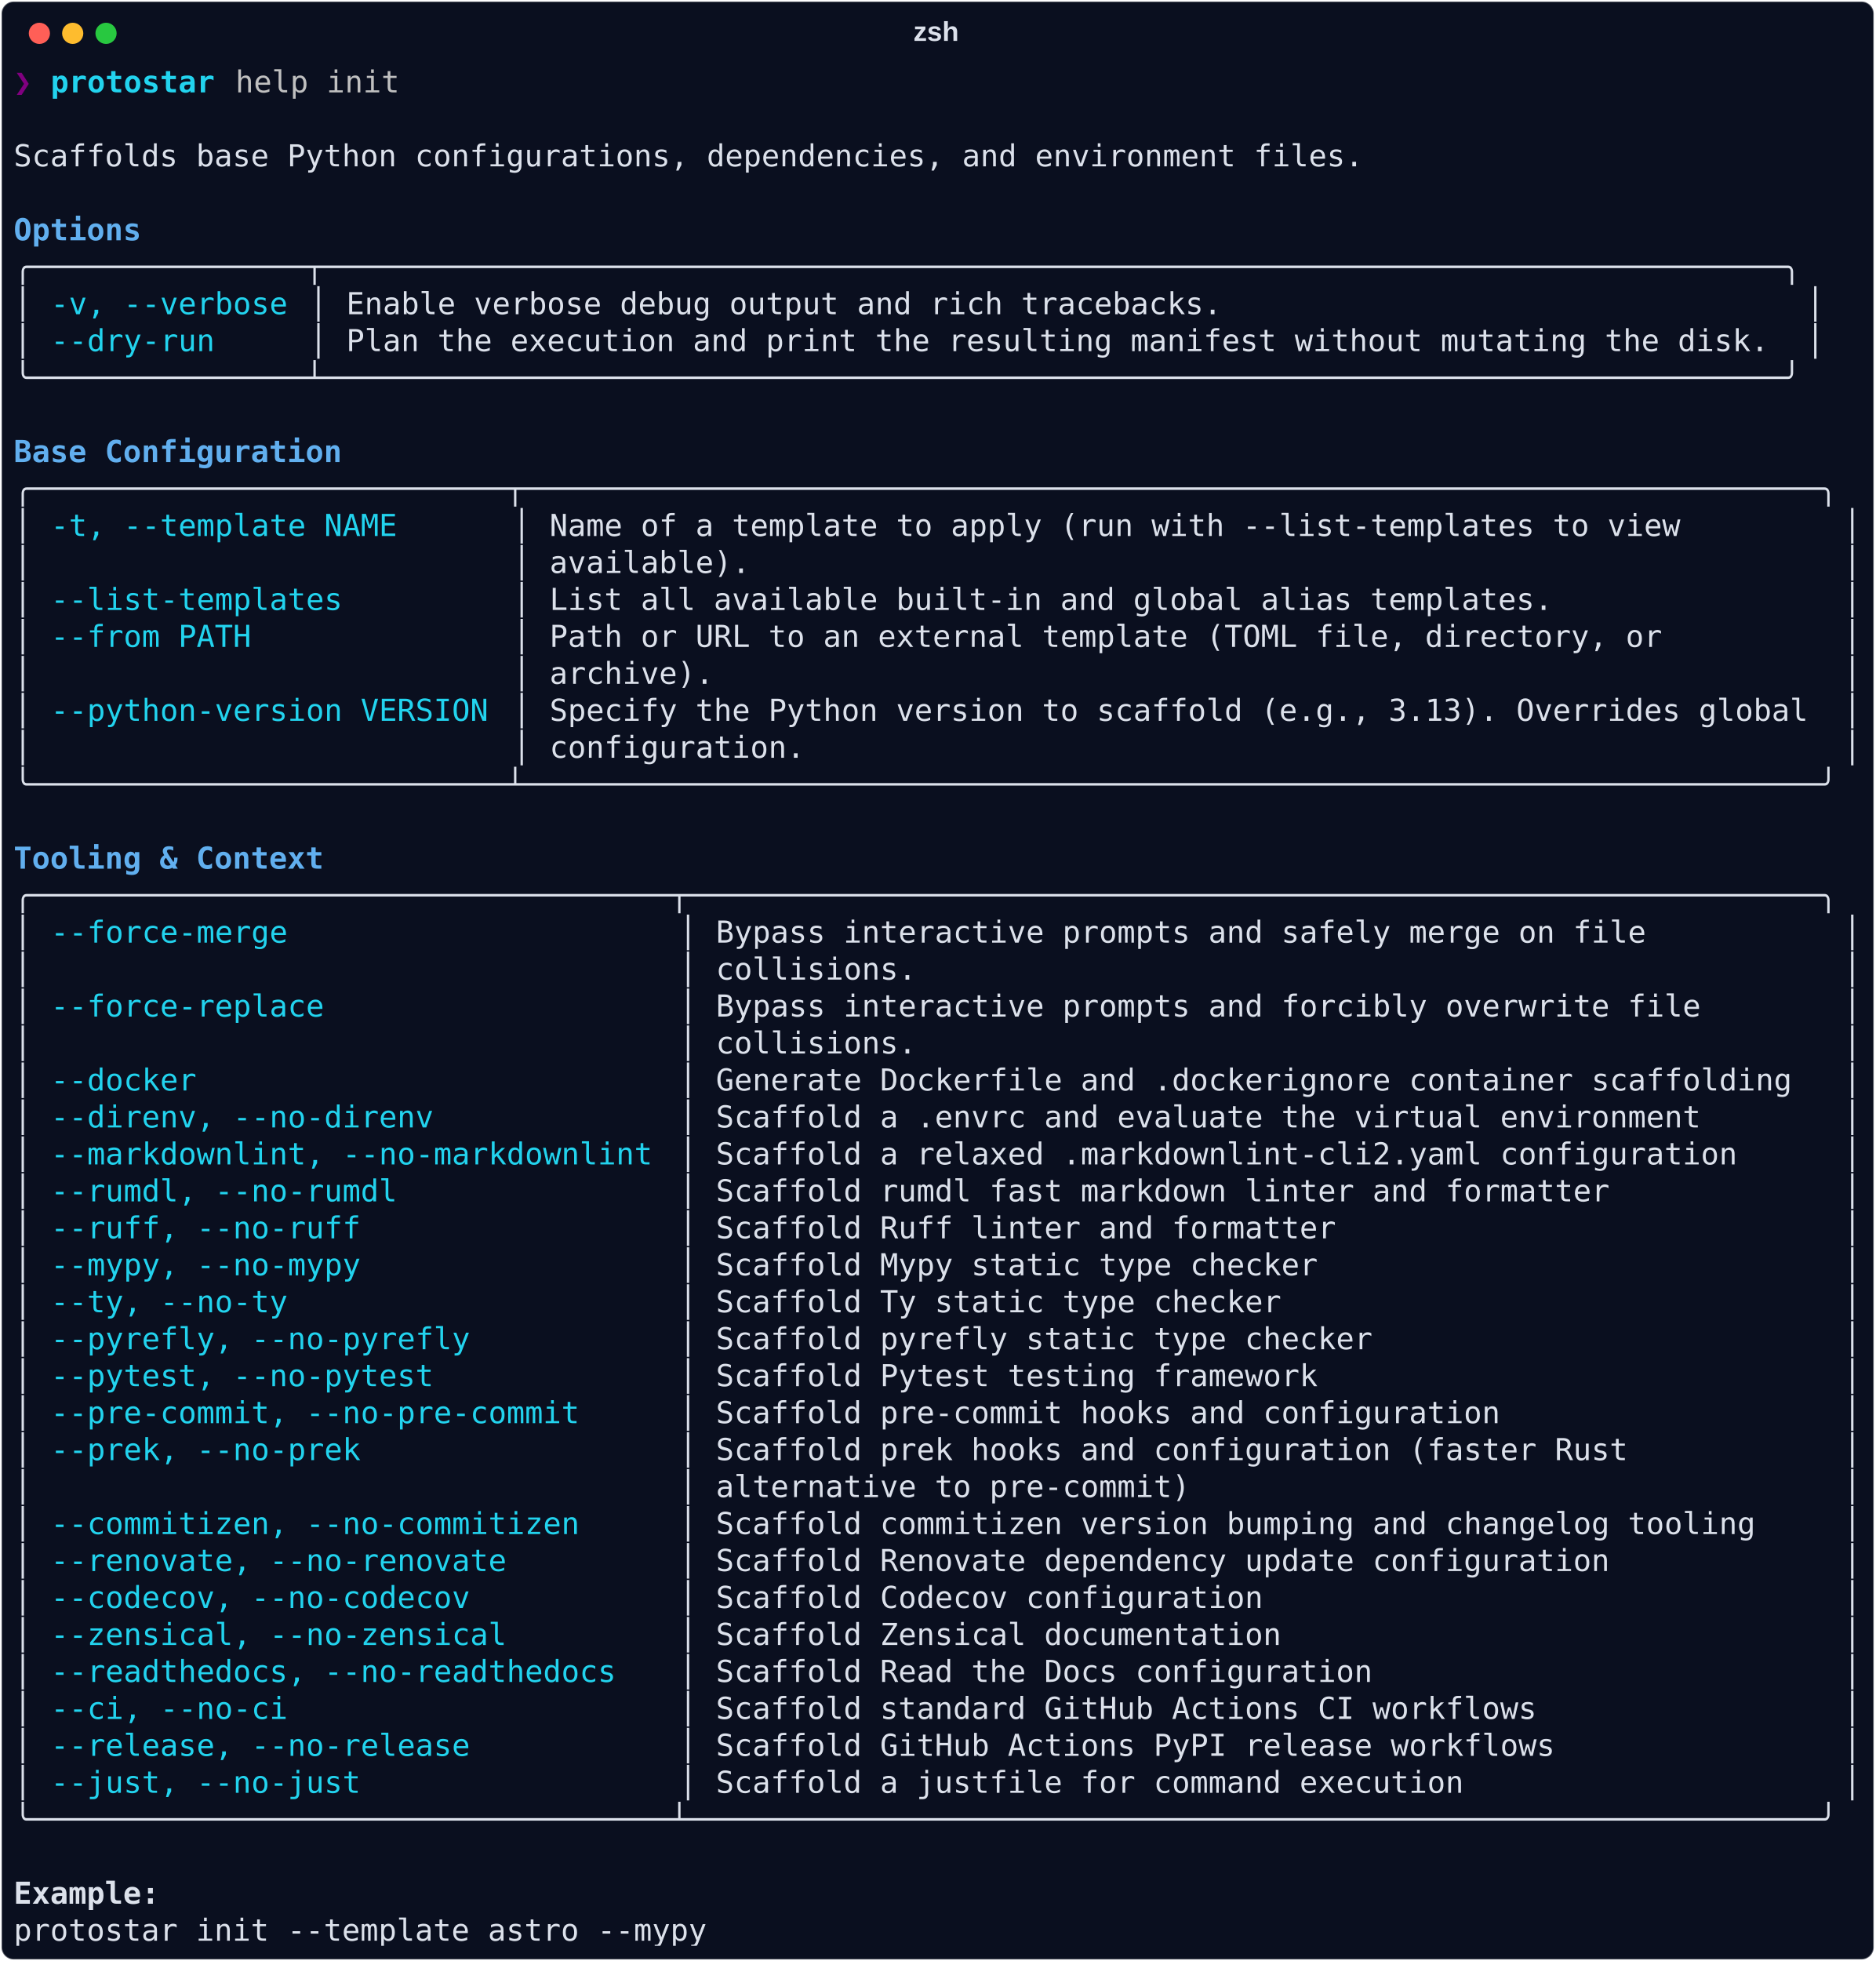
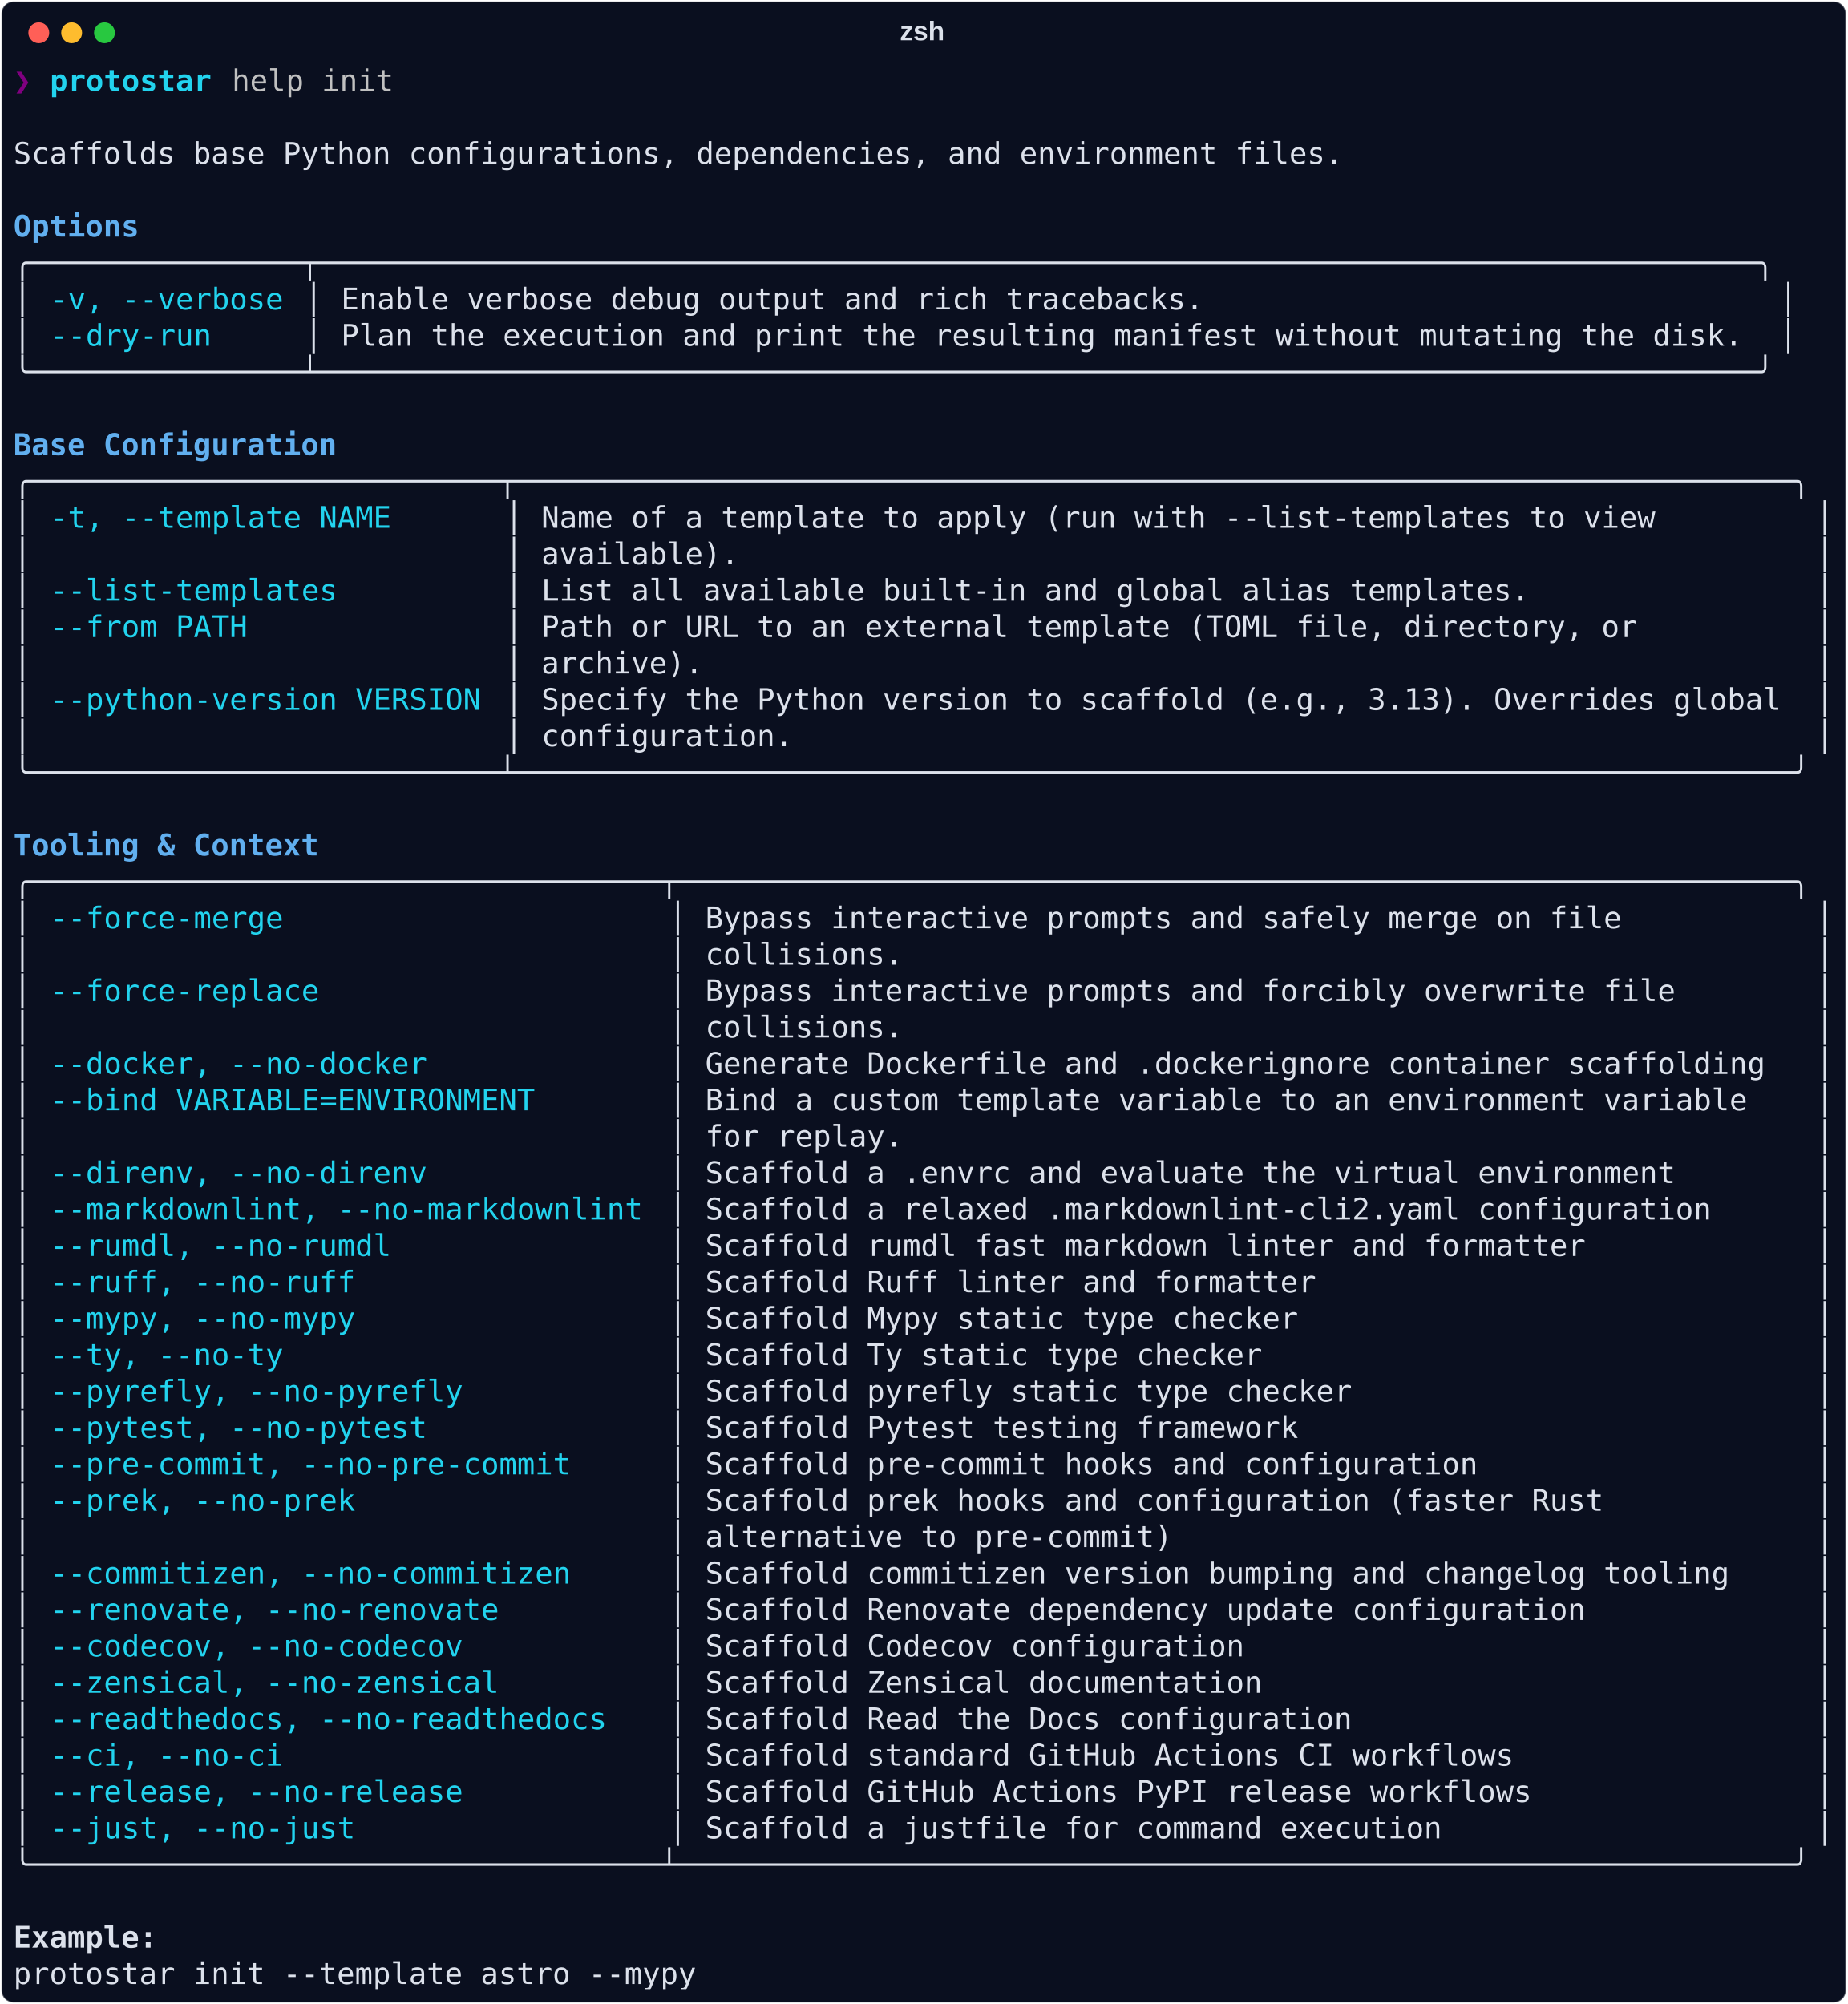
- <svg xmlns="http://www.w3.org/2000/svg" class="rich-terminal" viewBox="0 0 1238 1294.4">
+ <svg xmlns="http://www.w3.org/2000/svg" class="rich-terminal" viewBox="0 0 1238 1343.2">
  <style>

    @font-face {
        font-family: "Fira Code";
        src: local("FiraCode-Regular"),
                url("https://cdnjs.cloudflare.com/ajax/libs/firacode/6.2.0/woff2/FiraCode-Regular.woff2") format("woff2"),
                url("https://cdnjs.cloudflare.com/ajax/libs/firacode/6.2.0/woff/FiraCode-Regular.woff") format("woff");
        font-style: normal;
        font-weight: 400;
    }
    @font-face {
        font-family: "Fira Code";
        src: local("FiraCode-Bold"),
                url("https://cdnjs.cloudflare.com/ajax/libs/firacode/6.2.0/woff2/FiraCode-Bold.woff2") format("woff2"),
                url("https://cdnjs.cloudflare.com/ajax/libs/firacode/6.2.0/woff/FiraCode-Bold.woff") format("woff");
        font-style: bold;
        font-weight: 700;
    }

    .cli_init_help-matrix {
        font-family: Fira Code, monospace;
        font-size: 20px;
        line-height: 24.4px;
        font-variant-east-asian: full-width;
    }

    .cli_init_help-title {
        font-size: 18px;
        font-weight: bold;
        font-family: arial;
    }

    .cli_init_help-r1 { fill: #800080;font-weight: bold }
.cli_init_help-r2 { fill: #22d3ee;font-weight: bold }
.cli_init_help-r3 { fill: #c0c0c0 }
.cli_init_help-r4 { fill: #dce1eb }
.cli_init_help-r5 { fill: #61afef;font-weight: bold }
.cli_init_help-r6 { fill: #22d3ee }
.cli_init_help-r7 { fill: #dce1eb;font-weight: bold }
    </style>
  <defs>
    <clipPath id="cli_init_help-clip-terminal">
-       <rect x="0" y="0" width="1219.0" height="1243.4" />
+       <rect x="0" y="0" width="1219.0" height="1292.2" />
    </clipPath>
    <clipPath id="cli_init_help-line-0">
      <rect x="0" y="1.5" width="1220" height="24.65" />
    </clipPath>
    <clipPath id="cli_init_help-line-1">
      <rect x="0" y="25.9" width="1220" height="24.65" />
    </clipPath>
    <clipPath id="cli_init_help-line-2">
      <rect x="0" y="50.3" width="1220" height="24.65" />
    </clipPath>
    <clipPath id="cli_init_help-line-3">
      <rect x="0" y="74.7" width="1220" height="24.65" />
    </clipPath>
    <clipPath id="cli_init_help-line-4">
      <rect x="0" y="99.1" width="1220" height="24.65" />
    </clipPath>
    <clipPath id="cli_init_help-line-5">
      <rect x="0" y="123.5" width="1220" height="24.65" />
    </clipPath>
    <clipPath id="cli_init_help-line-6">
      <rect x="0" y="147.9" width="1220" height="24.65" />
    </clipPath>
    <clipPath id="cli_init_help-line-7">
      <rect x="0" y="172.3" width="1220" height="24.65" />
    </clipPath>
    <clipPath id="cli_init_help-line-8">
      <rect x="0" y="196.7" width="1220" height="24.65" />
    </clipPath>
    <clipPath id="cli_init_help-line-9">
      <rect x="0" y="221.1" width="1220" height="24.65" />
    </clipPath>
    <clipPath id="cli_init_help-line-10">
      <rect x="0" y="245.5" width="1220" height="24.65" />
    </clipPath>
    <clipPath id="cli_init_help-line-11">
      <rect x="0" y="269.9" width="1220" height="24.65" />
    </clipPath>
    <clipPath id="cli_init_help-line-12">
      <rect x="0" y="294.3" width="1220" height="24.65" />
    </clipPath>
    <clipPath id="cli_init_help-line-13">
      <rect x="0" y="318.7" width="1220" height="24.65" />
    </clipPath>
    <clipPath id="cli_init_help-line-14">
      <rect x="0" y="343.1" width="1220" height="24.65" />
    </clipPath>
    <clipPath id="cli_init_help-line-15">
      <rect x="0" y="367.5" width="1220" height="24.65" />
    </clipPath>
    <clipPath id="cli_init_help-line-16">
      <rect x="0" y="391.9" width="1220" height="24.65" />
    </clipPath>
    <clipPath id="cli_init_help-line-17">
      <rect x="0" y="416.3" width="1220" height="24.65" />
    </clipPath>
    <clipPath id="cli_init_help-line-18">
      <rect x="0" y="440.7" width="1220" height="24.65" />
    </clipPath>
    <clipPath id="cli_init_help-line-19">
      <rect x="0" y="465.1" width="1220" height="24.65" />
    </clipPath>
    <clipPath id="cli_init_help-line-20">
      <rect x="0" y="489.5" width="1220" height="24.65" />
    </clipPath>
    <clipPath id="cli_init_help-line-21">
      <rect x="0" y="513.9" width="1220" height="24.65" />
    </clipPath>
    <clipPath id="cli_init_help-line-22">
      <rect x="0" y="538.3" width="1220" height="24.65" />
    </clipPath>
    <clipPath id="cli_init_help-line-23">
      <rect x="0" y="562.7" width="1220" height="24.65" />
    </clipPath>
    <clipPath id="cli_init_help-line-24">
      <rect x="0" y="587.1" width="1220" height="24.65" />
    </clipPath>
    <clipPath id="cli_init_help-line-25">
      <rect x="0" y="611.5" width="1220" height="24.65" />
    </clipPath>
    <clipPath id="cli_init_help-line-26">
      <rect x="0" y="635.9" width="1220" height="24.65" />
    </clipPath>
    <clipPath id="cli_init_help-line-27">
      <rect x="0" y="660.3" width="1220" height="24.65" />
    </clipPath>
    <clipPath id="cli_init_help-line-28">
      <rect x="0" y="684.7" width="1220" height="24.65" />
    </clipPath>
    <clipPath id="cli_init_help-line-29">
      <rect x="0" y="709.1" width="1220" height="24.65" />
    </clipPath>
    <clipPath id="cli_init_help-line-30">
      <rect x="0" y="733.5" width="1220" height="24.65" />
    </clipPath>
    <clipPath id="cli_init_help-line-31">
      <rect x="0" y="757.9" width="1220" height="24.65" />
    </clipPath>
    <clipPath id="cli_init_help-line-32">
      <rect x="0" y="782.3" width="1220" height="24.65" />
    </clipPath>
    <clipPath id="cli_init_help-line-33">
      <rect x="0" y="806.7" width="1220" height="24.65" />
    </clipPath>
    <clipPath id="cli_init_help-line-34">
      <rect x="0" y="831.1" width="1220" height="24.65" />
    </clipPath>
    <clipPath id="cli_init_help-line-35">
      <rect x="0" y="855.5" width="1220" height="24.65" />
    </clipPath>
    <clipPath id="cli_init_help-line-36">
      <rect x="0" y="879.9" width="1220" height="24.65" />
    </clipPath>
    <clipPath id="cli_init_help-line-37">
      <rect x="0" y="904.3" width="1220" height="24.65" />
    </clipPath>
    <clipPath id="cli_init_help-line-38">
      <rect x="0" y="928.7" width="1220" height="24.65" />
    </clipPath>
    <clipPath id="cli_init_help-line-39">
      <rect x="0" y="953.1" width="1220" height="24.65" />
    </clipPath>
    <clipPath id="cli_init_help-line-40">
      <rect x="0" y="977.5" width="1220" height="24.65" />
    </clipPath>
    <clipPath id="cli_init_help-line-41">
      <rect x="0" y="1001.9" width="1220" height="24.65" />
    </clipPath>
    <clipPath id="cli_init_help-line-42">
      <rect x="0" y="1026.3" width="1220" height="24.65" />
    </clipPath>
    <clipPath id="cli_init_help-line-43">
      <rect x="0" y="1050.7" width="1220" height="24.65" />
    </clipPath>
    <clipPath id="cli_init_help-line-44">
      <rect x="0" y="1075.1" width="1220" height="24.65" />
    </clipPath>
    <clipPath id="cli_init_help-line-45">
      <rect x="0" y="1099.5" width="1220" height="24.65" />
    </clipPath>
    <clipPath id="cli_init_help-line-46">
      <rect x="0" y="1123.9" width="1220" height="24.65" />
    </clipPath>
    <clipPath id="cli_init_help-line-47">
      <rect x="0" y="1148.3" width="1220" height="24.65" />
    </clipPath>
    <clipPath id="cli_init_help-line-48">
      <rect x="0" y="1172.7" width="1220" height="24.65" />
    </clipPath>
    <clipPath id="cli_init_help-line-49">
      <rect x="0" y="1197.1" width="1220" height="24.65" />
    </clipPath>
+     <clipPath id="cli_init_help-line-50">
+       <rect x="0" y="1221.5" width="1220" height="24.65" />
+     </clipPath>
+     <clipPath id="cli_init_help-line-51">
+       <rect x="0" y="1245.9" width="1220" height="24.65" />
+     </clipPath>
  </defs>
-   <rect fill="#0a0f1f" stroke="rgba(255,255,255,0.35)" stroke-width="1" x="1" y="1" width="1236" height="1292.4" rx="8" />
+   <rect fill="#0a0f1f" stroke="rgba(255,255,255,0.35)" stroke-width="1" x="1" y="1" width="1236" height="1341.2" rx="8" />
  <text class="cli_init_help-title" fill="#dce1eb" text-anchor="middle" x="618" y="27">zsh</text>
  <g transform="translate(26,22)">
    <circle cx="0" cy="0" r="7" fill="#ff5f57" />
    <circle cx="22" cy="0" r="7" fill="#febc2e" />
    <circle cx="44" cy="0" r="7" fill="#28c840" />
  </g>
  <g transform="translate(9, 41)" clip-path="url(#cli_init_help-clip-terminal)">
    <g class="cli_init_help-matrix">
      <text class="cli_init_help-r1" x="0" y="20" textLength="24.4" clip-path="url(#cli_init_help-line-0)">❯ </text>
      <text class="cli_init_help-r2" x="24.4" y="20" textLength="122" clip-path="url(#cli_init_help-line-0)">protostar </text>
      <text class="cli_init_help-r3" x="146.4" y="20" textLength="109.8" clip-path="url(#cli_init_help-line-0)">help init</text>
      <text class="cli_init_help-r4" x="1220" y="20" textLength="12.2" clip-path="url(#cli_init_help-line-0)">
</text>
      <text class="cli_init_help-r4" x="1220" y="44.4" textLength="12.2" clip-path="url(#cli_init_help-line-1)">
</text>
      <text class="cli_init_help-r4" x="0" y="68.8" textLength="902.8" clip-path="url(#cli_init_help-line-2)">Scaffolds base Python configurations, dependencies, and environment files.</text>
      <text class="cli_init_help-r4" x="1220" y="68.8" textLength="12.2" clip-path="url(#cli_init_help-line-2)">
</text>
      <text class="cli_init_help-r4" x="1220" y="93.2" textLength="12.2" clip-path="url(#cli_init_help-line-3)">
</text>
      <text class="cli_init_help-r5" x="0" y="117.6" textLength="1195.6" clip-path="url(#cli_init_help-line-4)">Options                                                                                           </text>
      <text class="cli_init_help-r4" x="1220" y="117.6" textLength="12.2" clip-path="url(#cli_init_help-line-4)">
</text>
      <text class="cli_init_help-r4" x="0" y="142" textLength="1195.6" clip-path="url(#cli_init_help-line-5)">╭───────────────┬────────────────────────────────────────────────────────────────────────────────╮</text>
      <text class="cli_init_help-r4" x="1220" y="142" textLength="12.2" clip-path="url(#cli_init_help-line-5)">
</text>
      <text class="cli_init_help-r4" x="0" y="166.4" textLength="12.2" clip-path="url(#cli_init_help-line-6)">│</text>
      <text class="cli_init_help-r6" x="24.4" y="166.4" textLength="158.6" clip-path="url(#cli_init_help-line-6)">-v, --verbose</text>
      <text class="cli_init_help-r4" x="195.2" y="166.4" textLength="12.2" clip-path="url(#cli_init_help-line-6)">│</text>
      <text class="cli_init_help-r4" x="219.6" y="166.4" textLength="951.6" clip-path="url(#cli_init_help-line-6)">Enable verbose debug output and rich tracebacks.                              </text>
      <text class="cli_init_help-r4" x="1183.4" y="166.4" textLength="12.2" clip-path="url(#cli_init_help-line-6)">│</text>
      <text class="cli_init_help-r4" x="1220" y="166.4" textLength="12.2" clip-path="url(#cli_init_help-line-6)">
</text>
      <text class="cli_init_help-r4" x="0" y="190.8" textLength="12.2" clip-path="url(#cli_init_help-line-7)">│</text>
      <text class="cli_init_help-r6" x="24.4" y="190.8" textLength="158.6" clip-path="url(#cli_init_help-line-7)">--dry-run    </text>
      <text class="cli_init_help-r4" x="195.2" y="190.8" textLength="12.2" clip-path="url(#cli_init_help-line-7)">│</text>
      <text class="cli_init_help-r4" x="219.6" y="190.8" textLength="951.6" clip-path="url(#cli_init_help-line-7)">Plan the execution and print the resulting manifest without mutating the disk.</text>
      <text class="cli_init_help-r4" x="1183.4" y="190.8" textLength="12.2" clip-path="url(#cli_init_help-line-7)">│</text>
      <text class="cli_init_help-r4" x="1220" y="190.8" textLength="12.2" clip-path="url(#cli_init_help-line-7)">
</text>
      <text class="cli_init_help-r4" x="0" y="215.2" textLength="1195.6" clip-path="url(#cli_init_help-line-8)">╰───────────────┴────────────────────────────────────────────────────────────────────────────────╯</text>
      <text class="cli_init_help-r4" x="1220" y="215.2" textLength="12.2" clip-path="url(#cli_init_help-line-8)">
</text>
      <text class="cli_init_help-r4" x="1220" y="239.6" textLength="12.2" clip-path="url(#cli_init_help-line-9)">
</text>
      <text class="cli_init_help-r5" x="0" y="264" textLength="1220" clip-path="url(#cli_init_help-line-10)">Base Configuration                                                                                  </text>
      <text class="cli_init_help-r4" x="1220" y="264" textLength="12.2" clip-path="url(#cli_init_help-line-10)">
</text>
      <text class="cli_init_help-r4" x="0" y="288.4" textLength="1220" clip-path="url(#cli_init_help-line-11)">╭──────────────────────────┬───────────────────────────────────────────────────────────────────────╮</text>
      <text class="cli_init_help-r4" x="1220" y="288.4" textLength="12.2" clip-path="url(#cli_init_help-line-11)">
</text>
      <text class="cli_init_help-r4" x="0" y="312.8" textLength="12.2" clip-path="url(#cli_init_help-line-12)">│</text>
      <text class="cli_init_help-r6" x="24.4" y="312.8" textLength="292.8" clip-path="url(#cli_init_help-line-12)">-t, --template NAME     </text>
      <text class="cli_init_help-r4" x="329.4" y="312.8" textLength="12.2" clip-path="url(#cli_init_help-line-12)">│</text>
      <text class="cli_init_help-r4" x="353.8" y="312.8" textLength="841.8" clip-path="url(#cli_init_help-line-12)">Name of a template to apply (run with --list-templates to view       </text>
      <text class="cli_init_help-r4" x="1207.8" y="312.8" textLength="12.2" clip-path="url(#cli_init_help-line-12)">│</text>
      <text class="cli_init_help-r4" x="1220" y="312.8" textLength="12.2" clip-path="url(#cli_init_help-line-12)">
</text>
      <text class="cli_init_help-r4" x="0" y="337.2" textLength="12.2" clip-path="url(#cli_init_help-line-13)">│</text>
      <text class="cli_init_help-r4" x="329.4" y="337.2" textLength="12.2" clip-path="url(#cli_init_help-line-13)">│</text>
      <text class="cli_init_help-r4" x="353.8" y="337.2" textLength="841.8" clip-path="url(#cli_init_help-line-13)">available).                                                          </text>
      <text class="cli_init_help-r4" x="1207.8" y="337.2" textLength="12.2" clip-path="url(#cli_init_help-line-13)">│</text>
      <text class="cli_init_help-r4" x="1220" y="337.2" textLength="12.2" clip-path="url(#cli_init_help-line-13)">
</text>
      <text class="cli_init_help-r4" x="0" y="361.6" textLength="12.2" clip-path="url(#cli_init_help-line-14)">│</text>
      <text class="cli_init_help-r6" x="24.4" y="361.6" textLength="292.8" clip-path="url(#cli_init_help-line-14)">--list-templates        </text>
      <text class="cli_init_help-r4" x="329.4" y="361.6" textLength="12.2" clip-path="url(#cli_init_help-line-14)">│</text>
      <text class="cli_init_help-r4" x="353.8" y="361.6" textLength="841.8" clip-path="url(#cli_init_help-line-14)">List all available built-in and global alias templates.              </text>
      <text class="cli_init_help-r4" x="1207.8" y="361.6" textLength="12.2" clip-path="url(#cli_init_help-line-14)">│</text>
      <text class="cli_init_help-r4" x="1220" y="361.6" textLength="12.2" clip-path="url(#cli_init_help-line-14)">
</text>
      <text class="cli_init_help-r4" x="0" y="386" textLength="12.2" clip-path="url(#cli_init_help-line-15)">│</text>
      <text class="cli_init_help-r6" x="24.4" y="386" textLength="292.8" clip-path="url(#cli_init_help-line-15)">--from PATH             </text>
      <text class="cli_init_help-r4" x="329.4" y="386" textLength="12.2" clip-path="url(#cli_init_help-line-15)">│</text>
      <text class="cli_init_help-r4" x="353.8" y="386" textLength="841.8" clip-path="url(#cli_init_help-line-15)">Path or URL to an external template (TOML file, directory, or        </text>
      <text class="cli_init_help-r4" x="1207.8" y="386" textLength="12.2" clip-path="url(#cli_init_help-line-15)">│</text>
      <text class="cli_init_help-r4" x="1220" y="386" textLength="12.2" clip-path="url(#cli_init_help-line-15)">
</text>
      <text class="cli_init_help-r4" x="0" y="410.4" textLength="12.2" clip-path="url(#cli_init_help-line-16)">│</text>
      <text class="cli_init_help-r4" x="329.4" y="410.4" textLength="12.2" clip-path="url(#cli_init_help-line-16)">│</text>
      <text class="cli_init_help-r4" x="353.8" y="410.4" textLength="841.8" clip-path="url(#cli_init_help-line-16)">archive).                                                            </text>
      <text class="cli_init_help-r4" x="1207.8" y="410.4" textLength="12.2" clip-path="url(#cli_init_help-line-16)">│</text>
      <text class="cli_init_help-r4" x="1220" y="410.4" textLength="12.2" clip-path="url(#cli_init_help-line-16)">
</text>
      <text class="cli_init_help-r4" x="0" y="434.8" textLength="12.2" clip-path="url(#cli_init_help-line-17)">│</text>
      <text class="cli_init_help-r6" x="24.4" y="434.8" textLength="292.8" clip-path="url(#cli_init_help-line-17)">--python-version VERSION</text>
      <text class="cli_init_help-r4" x="329.4" y="434.8" textLength="12.2" clip-path="url(#cli_init_help-line-17)">│</text>
      <text class="cli_init_help-r4" x="353.8" y="434.8" textLength="841.8" clip-path="url(#cli_init_help-line-17)">Specify the Python version to scaffold (e.g., 3.13). Overrides global</text>
      <text class="cli_init_help-r4" x="1207.8" y="434.8" textLength="12.2" clip-path="url(#cli_init_help-line-17)">│</text>
      <text class="cli_init_help-r4" x="1220" y="434.8" textLength="12.2" clip-path="url(#cli_init_help-line-17)">
</text>
      <text class="cli_init_help-r4" x="0" y="459.2" textLength="12.2" clip-path="url(#cli_init_help-line-18)">│</text>
      <text class="cli_init_help-r4" x="329.4" y="459.2" textLength="12.2" clip-path="url(#cli_init_help-line-18)">│</text>
      <text class="cli_init_help-r4" x="353.8" y="459.2" textLength="841.8" clip-path="url(#cli_init_help-line-18)">configuration.                                                       </text>
      <text class="cli_init_help-r4" x="1207.8" y="459.2" textLength="12.2" clip-path="url(#cli_init_help-line-18)">│</text>
      <text class="cli_init_help-r4" x="1220" y="459.2" textLength="12.2" clip-path="url(#cli_init_help-line-18)">
</text>
      <text class="cli_init_help-r4" x="0" y="483.6" textLength="1220" clip-path="url(#cli_init_help-line-19)">╰──────────────────────────┴───────────────────────────────────────────────────────────────────────╯</text>
      <text class="cli_init_help-r4" x="1220" y="483.6" textLength="12.2" clip-path="url(#cli_init_help-line-19)">
</text>
      <text class="cli_init_help-r4" x="1220" y="508" textLength="12.2" clip-path="url(#cli_init_help-line-20)">
</text>
      <text class="cli_init_help-r5" x="0" y="532.4" textLength="1220" clip-path="url(#cli_init_help-line-21)">Tooling &amp; Context                                                                                   </text>
      <text class="cli_init_help-r4" x="1220" y="532.4" textLength="12.2" clip-path="url(#cli_init_help-line-21)">
</text>
      <text class="cli_init_help-r4" x="0" y="556.8" textLength="1220" clip-path="url(#cli_init_help-line-22)">╭───────────────────────────────────┬──────────────────────────────────────────────────────────────╮</text>
      <text class="cli_init_help-r4" x="1220" y="556.8" textLength="12.2" clip-path="url(#cli_init_help-line-22)">
</text>
      <text class="cli_init_help-r4" x="0" y="581.2" textLength="12.2" clip-path="url(#cli_init_help-line-23)">│</text>
      <text class="cli_init_help-r6" x="24.4" y="581.2" textLength="402.6" clip-path="url(#cli_init_help-line-23)">--force-merge                    </text>
      <text class="cli_init_help-r4" x="439.2" y="581.2" textLength="12.2" clip-path="url(#cli_init_help-line-23)">│</text>
      <text class="cli_init_help-r4" x="463.6" y="581.2" textLength="732" clip-path="url(#cli_init_help-line-23)">Bypass interactive prompts and safely merge on file         </text>
      <text class="cli_init_help-r4" x="1207.8" y="581.2" textLength="12.2" clip-path="url(#cli_init_help-line-23)">│</text>
      <text class="cli_init_help-r4" x="1220" y="581.2" textLength="12.2" clip-path="url(#cli_init_help-line-23)">
</text>
      <text class="cli_init_help-r4" x="0" y="605.6" textLength="12.2" clip-path="url(#cli_init_help-line-24)">│</text>
      <text class="cli_init_help-r4" x="439.2" y="605.6" textLength="12.2" clip-path="url(#cli_init_help-line-24)">│</text>
      <text class="cli_init_help-r4" x="463.6" y="605.6" textLength="732" clip-path="url(#cli_init_help-line-24)">collisions.                                                 </text>
      <text class="cli_init_help-r4" x="1207.8" y="605.6" textLength="12.2" clip-path="url(#cli_init_help-line-24)">│</text>
      <text class="cli_init_help-r4" x="1220" y="605.6" textLength="12.2" clip-path="url(#cli_init_help-line-24)">
</text>
      <text class="cli_init_help-r4" x="0" y="630" textLength="12.2" clip-path="url(#cli_init_help-line-25)">│</text>
      <text class="cli_init_help-r6" x="24.4" y="630" textLength="402.6" clip-path="url(#cli_init_help-line-25)">--force-replace                  </text>
      <text class="cli_init_help-r4" x="439.2" y="630" textLength="12.2" clip-path="url(#cli_init_help-line-25)">│</text>
      <text class="cli_init_help-r4" x="463.6" y="630" textLength="732" clip-path="url(#cli_init_help-line-25)">Bypass interactive prompts and forcibly overwrite file      </text>
      <text class="cli_init_help-r4" x="1207.8" y="630" textLength="12.2" clip-path="url(#cli_init_help-line-25)">│</text>
      <text class="cli_init_help-r4" x="1220" y="630" textLength="12.2" clip-path="url(#cli_init_help-line-25)">
</text>
      <text class="cli_init_help-r4" x="0" y="654.4" textLength="12.2" clip-path="url(#cli_init_help-line-26)">│</text>
      <text class="cli_init_help-r4" x="439.2" y="654.4" textLength="12.2" clip-path="url(#cli_init_help-line-26)">│</text>
      <text class="cli_init_help-r4" x="463.6" y="654.4" textLength="732" clip-path="url(#cli_init_help-line-26)">collisions.                                                 </text>
      <text class="cli_init_help-r4" x="1207.8" y="654.4" textLength="12.2" clip-path="url(#cli_init_help-line-26)">│</text>
      <text class="cli_init_help-r4" x="1220" y="654.4" textLength="12.2" clip-path="url(#cli_init_help-line-26)">
</text>
      <text class="cli_init_help-r4" x="0" y="678.8" textLength="12.2" clip-path="url(#cli_init_help-line-27)">│</text>
-       <text class="cli_init_help-r6" x="24.4" y="678.8" textLength="402.6" clip-path="url(#cli_init_help-line-27)">--docker                         </text>
+       <text class="cli_init_help-r6" x="24.4" y="678.8" textLength="402.6" clip-path="url(#cli_init_help-line-27)">--docker, --no-docker            </text>
      <text class="cli_init_help-r4" x="439.2" y="678.8" textLength="12.2" clip-path="url(#cli_init_help-line-27)">│</text>
      <text class="cli_init_help-r4" x="463.6" y="678.8" textLength="732" clip-path="url(#cli_init_help-line-27)">Generate Dockerfile and .dockerignore container scaffolding </text>
      <text class="cli_init_help-r4" x="1207.8" y="678.8" textLength="12.2" clip-path="url(#cli_init_help-line-27)">│</text>
      <text class="cli_init_help-r4" x="1220" y="678.8" textLength="12.2" clip-path="url(#cli_init_help-line-27)">
</text>
      <text class="cli_init_help-r4" x="0" y="703.2" textLength="12.2" clip-path="url(#cli_init_help-line-28)">│</text>
-       <text class="cli_init_help-r6" x="24.4" y="703.2" textLength="402.6" clip-path="url(#cli_init_help-line-28)">--direnv, --no-direnv            </text>
+       <text class="cli_init_help-r6" x="24.4" y="703.2" textLength="402.6" clip-path="url(#cli_init_help-line-28)">--bind VARIABLE=ENVIRONMENT      </text>
      <text class="cli_init_help-r4" x="439.2" y="703.2" textLength="12.2" clip-path="url(#cli_init_help-line-28)">│</text>
-       <text class="cli_init_help-r4" x="463.6" y="703.2" textLength="732" clip-path="url(#cli_init_help-line-28)">Scaffold a .envrc and evaluate the virtual environment      </text>
+       <text class="cli_init_help-r4" x="463.6" y="703.2" textLength="732" clip-path="url(#cli_init_help-line-28)">Bind a custom template variable to an environment variable  </text>
      <text class="cli_init_help-r4" x="1207.8" y="703.2" textLength="12.2" clip-path="url(#cli_init_help-line-28)">│</text>
      <text class="cli_init_help-r4" x="1220" y="703.2" textLength="12.2" clip-path="url(#cli_init_help-line-28)">
</text>
      <text class="cli_init_help-r4" x="0" y="727.6" textLength="12.2" clip-path="url(#cli_init_help-line-29)">│</text>
-       <text class="cli_init_help-r6" x="24.4" y="727.6" textLength="402.6" clip-path="url(#cli_init_help-line-29)">--markdownlint, --no-markdownlint</text>
      <text class="cli_init_help-r4" x="439.2" y="727.6" textLength="12.2" clip-path="url(#cli_init_help-line-29)">│</text>
-       <text class="cli_init_help-r4" x="463.6" y="727.6" textLength="732" clip-path="url(#cli_init_help-line-29)">Scaffold a relaxed .markdownlint-cli2.yaml configuration    </text>
+       <text class="cli_init_help-r4" x="463.6" y="727.6" textLength="732" clip-path="url(#cli_init_help-line-29)">for replay.                                                 </text>
      <text class="cli_init_help-r4" x="1207.8" y="727.6" textLength="12.2" clip-path="url(#cli_init_help-line-29)">│</text>
      <text class="cli_init_help-r4" x="1220" y="727.6" textLength="12.2" clip-path="url(#cli_init_help-line-29)">
</text>
      <text class="cli_init_help-r4" x="0" y="752" textLength="12.2" clip-path="url(#cli_init_help-line-30)">│</text>
-       <text class="cli_init_help-r6" x="24.4" y="752" textLength="402.6" clip-path="url(#cli_init_help-line-30)">--rumdl, --no-rumdl              </text>
+       <text class="cli_init_help-r6" x="24.4" y="752" textLength="402.6" clip-path="url(#cli_init_help-line-30)">--direnv, --no-direnv            </text>
      <text class="cli_init_help-r4" x="439.2" y="752" textLength="12.2" clip-path="url(#cli_init_help-line-30)">│</text>
-       <text class="cli_init_help-r4" x="463.6" y="752" textLength="732" clip-path="url(#cli_init_help-line-30)">Scaffold rumdl fast markdown linter and formatter           </text>
+       <text class="cli_init_help-r4" x="463.6" y="752" textLength="732" clip-path="url(#cli_init_help-line-30)">Scaffold a .envrc and evaluate the virtual environment      </text>
      <text class="cli_init_help-r4" x="1207.8" y="752" textLength="12.2" clip-path="url(#cli_init_help-line-30)">│</text>
      <text class="cli_init_help-r4" x="1220" y="752" textLength="12.2" clip-path="url(#cli_init_help-line-30)">
</text>
      <text class="cli_init_help-r4" x="0" y="776.4" textLength="12.2" clip-path="url(#cli_init_help-line-31)">│</text>
-       <text class="cli_init_help-r6" x="24.4" y="776.4" textLength="402.6" clip-path="url(#cli_init_help-line-31)">--ruff, --no-ruff                </text>
+       <text class="cli_init_help-r6" x="24.4" y="776.4" textLength="402.6" clip-path="url(#cli_init_help-line-31)">--markdownlint, --no-markdownlint</text>
      <text class="cli_init_help-r4" x="439.2" y="776.4" textLength="12.2" clip-path="url(#cli_init_help-line-31)">│</text>
-       <text class="cli_init_help-r4" x="463.6" y="776.4" textLength="732" clip-path="url(#cli_init_help-line-31)">Scaffold Ruff linter and formatter                          </text>
+       <text class="cli_init_help-r4" x="463.6" y="776.4" textLength="732" clip-path="url(#cli_init_help-line-31)">Scaffold a relaxed .markdownlint-cli2.yaml configuration    </text>
      <text class="cli_init_help-r4" x="1207.8" y="776.4" textLength="12.2" clip-path="url(#cli_init_help-line-31)">│</text>
      <text class="cli_init_help-r4" x="1220" y="776.4" textLength="12.2" clip-path="url(#cli_init_help-line-31)">
</text>
      <text class="cli_init_help-r4" x="0" y="800.8" textLength="12.2" clip-path="url(#cli_init_help-line-32)">│</text>
-       <text class="cli_init_help-r6" x="24.4" y="800.8" textLength="402.6" clip-path="url(#cli_init_help-line-32)">--mypy, --no-mypy                </text>
+       <text class="cli_init_help-r6" x="24.4" y="800.8" textLength="402.6" clip-path="url(#cli_init_help-line-32)">--rumdl, --no-rumdl              </text>
      <text class="cli_init_help-r4" x="439.2" y="800.8" textLength="12.2" clip-path="url(#cli_init_help-line-32)">│</text>
-       <text class="cli_init_help-r4" x="463.6" y="800.8" textLength="732" clip-path="url(#cli_init_help-line-32)">Scaffold Mypy static type checker                           </text>
+       <text class="cli_init_help-r4" x="463.6" y="800.8" textLength="732" clip-path="url(#cli_init_help-line-32)">Scaffold rumdl fast markdown linter and formatter           </text>
      <text class="cli_init_help-r4" x="1207.8" y="800.8" textLength="12.2" clip-path="url(#cli_init_help-line-32)">│</text>
      <text class="cli_init_help-r4" x="1220" y="800.8" textLength="12.2" clip-path="url(#cli_init_help-line-32)">
</text>
      <text class="cli_init_help-r4" x="0" y="825.2" textLength="12.2" clip-path="url(#cli_init_help-line-33)">│</text>
-       <text class="cli_init_help-r6" x="24.4" y="825.2" textLength="402.6" clip-path="url(#cli_init_help-line-33)">--ty, --no-ty                    </text>
+       <text class="cli_init_help-r6" x="24.4" y="825.2" textLength="402.6" clip-path="url(#cli_init_help-line-33)">--ruff, --no-ruff                </text>
      <text class="cli_init_help-r4" x="439.2" y="825.2" textLength="12.2" clip-path="url(#cli_init_help-line-33)">│</text>
-       <text class="cli_init_help-r4" x="463.6" y="825.2" textLength="732" clip-path="url(#cli_init_help-line-33)">Scaffold Ty static type checker                             </text>
+       <text class="cli_init_help-r4" x="463.6" y="825.2" textLength="732" clip-path="url(#cli_init_help-line-33)">Scaffold Ruff linter and formatter                          </text>
      <text class="cli_init_help-r4" x="1207.8" y="825.2" textLength="12.2" clip-path="url(#cli_init_help-line-33)">│</text>
      <text class="cli_init_help-r4" x="1220" y="825.2" textLength="12.2" clip-path="url(#cli_init_help-line-33)">
</text>
      <text class="cli_init_help-r4" x="0" y="849.6" textLength="12.2" clip-path="url(#cli_init_help-line-34)">│</text>
-       <text class="cli_init_help-r6" x="24.4" y="849.6" textLength="402.6" clip-path="url(#cli_init_help-line-34)">--pyrefly, --no-pyrefly          </text>
+       <text class="cli_init_help-r6" x="24.4" y="849.6" textLength="402.6" clip-path="url(#cli_init_help-line-34)">--mypy, --no-mypy                </text>
      <text class="cli_init_help-r4" x="439.2" y="849.6" textLength="12.2" clip-path="url(#cli_init_help-line-34)">│</text>
-       <text class="cli_init_help-r4" x="463.6" y="849.6" textLength="732" clip-path="url(#cli_init_help-line-34)">Scaffold pyrefly static type checker                        </text>
+       <text class="cli_init_help-r4" x="463.6" y="849.6" textLength="732" clip-path="url(#cli_init_help-line-34)">Scaffold Mypy static type checker                           </text>
      <text class="cli_init_help-r4" x="1207.8" y="849.6" textLength="12.2" clip-path="url(#cli_init_help-line-34)">│</text>
      <text class="cli_init_help-r4" x="1220" y="849.6" textLength="12.2" clip-path="url(#cli_init_help-line-34)">
</text>
      <text class="cli_init_help-r4" x="0" y="874" textLength="12.2" clip-path="url(#cli_init_help-line-35)">│</text>
-       <text class="cli_init_help-r6" x="24.4" y="874" textLength="402.6" clip-path="url(#cli_init_help-line-35)">--pytest, --no-pytest            </text>
+       <text class="cli_init_help-r6" x="24.4" y="874" textLength="402.6" clip-path="url(#cli_init_help-line-35)">--ty, --no-ty                    </text>
      <text class="cli_init_help-r4" x="439.2" y="874" textLength="12.2" clip-path="url(#cli_init_help-line-35)">│</text>
-       <text class="cli_init_help-r4" x="463.6" y="874" textLength="732" clip-path="url(#cli_init_help-line-35)">Scaffold Pytest testing framework                           </text>
+       <text class="cli_init_help-r4" x="463.6" y="874" textLength="732" clip-path="url(#cli_init_help-line-35)">Scaffold Ty static type checker                             </text>
      <text class="cli_init_help-r4" x="1207.8" y="874" textLength="12.2" clip-path="url(#cli_init_help-line-35)">│</text>
      <text class="cli_init_help-r4" x="1220" y="874" textLength="12.2" clip-path="url(#cli_init_help-line-35)">
</text>
      <text class="cli_init_help-r4" x="0" y="898.4" textLength="12.2" clip-path="url(#cli_init_help-line-36)">│</text>
-       <text class="cli_init_help-r6" x="24.4" y="898.4" textLength="402.6" clip-path="url(#cli_init_help-line-36)">--pre-commit, --no-pre-commit    </text>
+       <text class="cli_init_help-r6" x="24.4" y="898.4" textLength="402.6" clip-path="url(#cli_init_help-line-36)">--pyrefly, --no-pyrefly          </text>
      <text class="cli_init_help-r4" x="439.2" y="898.4" textLength="12.2" clip-path="url(#cli_init_help-line-36)">│</text>
-       <text class="cli_init_help-r4" x="463.6" y="898.4" textLength="732" clip-path="url(#cli_init_help-line-36)">Scaffold pre-commit hooks and configuration                 </text>
+       <text class="cli_init_help-r4" x="463.6" y="898.4" textLength="732" clip-path="url(#cli_init_help-line-36)">Scaffold pyrefly static type checker                        </text>
      <text class="cli_init_help-r4" x="1207.8" y="898.4" textLength="12.2" clip-path="url(#cli_init_help-line-36)">│</text>
      <text class="cli_init_help-r4" x="1220" y="898.4" textLength="12.2" clip-path="url(#cli_init_help-line-36)">
</text>
      <text class="cli_init_help-r4" x="0" y="922.8" textLength="12.2" clip-path="url(#cli_init_help-line-37)">│</text>
-       <text class="cli_init_help-r6" x="24.4" y="922.8" textLength="402.6" clip-path="url(#cli_init_help-line-37)">--prek, --no-prek                </text>
+       <text class="cli_init_help-r6" x="24.4" y="922.8" textLength="402.6" clip-path="url(#cli_init_help-line-37)">--pytest, --no-pytest            </text>
      <text class="cli_init_help-r4" x="439.2" y="922.8" textLength="12.2" clip-path="url(#cli_init_help-line-37)">│</text>
-       <text class="cli_init_help-r4" x="463.6" y="922.8" textLength="732" clip-path="url(#cli_init_help-line-37)">Scaffold prek hooks and configuration (faster Rust          </text>
+       <text class="cli_init_help-r4" x="463.6" y="922.8" textLength="732" clip-path="url(#cli_init_help-line-37)">Scaffold Pytest testing framework                           </text>
      <text class="cli_init_help-r4" x="1207.8" y="922.8" textLength="12.2" clip-path="url(#cli_init_help-line-37)">│</text>
      <text class="cli_init_help-r4" x="1220" y="922.8" textLength="12.2" clip-path="url(#cli_init_help-line-37)">
</text>
      <text class="cli_init_help-r4" x="0" y="947.2" textLength="12.2" clip-path="url(#cli_init_help-line-38)">│</text>
+       <text class="cli_init_help-r6" x="24.4" y="947.2" textLength="402.6" clip-path="url(#cli_init_help-line-38)">--pre-commit, --no-pre-commit    </text>
      <text class="cli_init_help-r4" x="439.2" y="947.2" textLength="12.2" clip-path="url(#cli_init_help-line-38)">│</text>
-       <text class="cli_init_help-r4" x="463.6" y="947.2" textLength="732" clip-path="url(#cli_init_help-line-38)">alternative to pre-commit)                                  </text>
+       <text class="cli_init_help-r4" x="463.6" y="947.2" textLength="732" clip-path="url(#cli_init_help-line-38)">Scaffold pre-commit hooks and configuration                 </text>
      <text class="cli_init_help-r4" x="1207.8" y="947.2" textLength="12.2" clip-path="url(#cli_init_help-line-38)">│</text>
      <text class="cli_init_help-r4" x="1220" y="947.2" textLength="12.2" clip-path="url(#cli_init_help-line-38)">
</text>
      <text class="cli_init_help-r4" x="0" y="971.6" textLength="12.2" clip-path="url(#cli_init_help-line-39)">│</text>
-       <text class="cli_init_help-r6" x="24.4" y="971.6" textLength="402.6" clip-path="url(#cli_init_help-line-39)">--commitizen, --no-commitizen    </text>
+       <text class="cli_init_help-r6" x="24.4" y="971.6" textLength="402.6" clip-path="url(#cli_init_help-line-39)">--prek, --no-prek                </text>
      <text class="cli_init_help-r4" x="439.2" y="971.6" textLength="12.2" clip-path="url(#cli_init_help-line-39)">│</text>
-       <text class="cli_init_help-r4" x="463.6" y="971.6" textLength="732" clip-path="url(#cli_init_help-line-39)">Scaffold commitizen version bumping and changelog tooling   </text>
+       <text class="cli_init_help-r4" x="463.6" y="971.6" textLength="732" clip-path="url(#cli_init_help-line-39)">Scaffold prek hooks and configuration (faster Rust          </text>
      <text class="cli_init_help-r4" x="1207.8" y="971.6" textLength="12.2" clip-path="url(#cli_init_help-line-39)">│</text>
      <text class="cli_init_help-r4" x="1220" y="971.6" textLength="12.2" clip-path="url(#cli_init_help-line-39)">
</text>
      <text class="cli_init_help-r4" x="0" y="996" textLength="12.2" clip-path="url(#cli_init_help-line-40)">│</text>
-       <text class="cli_init_help-r6" x="24.4" y="996" textLength="402.6" clip-path="url(#cli_init_help-line-40)">--renovate, --no-renovate        </text>
      <text class="cli_init_help-r4" x="439.2" y="996" textLength="12.2" clip-path="url(#cli_init_help-line-40)">│</text>
-       <text class="cli_init_help-r4" x="463.6" y="996" textLength="732" clip-path="url(#cli_init_help-line-40)">Scaffold Renovate dependency update configuration           </text>
+       <text class="cli_init_help-r4" x="463.6" y="996" textLength="732" clip-path="url(#cli_init_help-line-40)">alternative to pre-commit)                                  </text>
      <text class="cli_init_help-r4" x="1207.8" y="996" textLength="12.2" clip-path="url(#cli_init_help-line-40)">│</text>
      <text class="cli_init_help-r4" x="1220" y="996" textLength="12.2" clip-path="url(#cli_init_help-line-40)">
</text>
      <text class="cli_init_help-r4" x="0" y="1020.4" textLength="12.2" clip-path="url(#cli_init_help-line-41)">│</text>
-       <text class="cli_init_help-r6" x="24.4" y="1020.4" textLength="402.6" clip-path="url(#cli_init_help-line-41)">--codecov, --no-codecov          </text>
+       <text class="cli_init_help-r6" x="24.4" y="1020.4" textLength="402.6" clip-path="url(#cli_init_help-line-41)">--commitizen, --no-commitizen    </text>
      <text class="cli_init_help-r4" x="439.2" y="1020.4" textLength="12.2" clip-path="url(#cli_init_help-line-41)">│</text>
-       <text class="cli_init_help-r4" x="463.6" y="1020.4" textLength="732" clip-path="url(#cli_init_help-line-41)">Scaffold Codecov configuration                              </text>
+       <text class="cli_init_help-r4" x="463.6" y="1020.4" textLength="732" clip-path="url(#cli_init_help-line-41)">Scaffold commitizen version bumping and changelog tooling   </text>
      <text class="cli_init_help-r4" x="1207.8" y="1020.4" textLength="12.2" clip-path="url(#cli_init_help-line-41)">│</text>
      <text class="cli_init_help-r4" x="1220" y="1020.4" textLength="12.2" clip-path="url(#cli_init_help-line-41)">
</text>
      <text class="cli_init_help-r4" x="0" y="1044.8" textLength="12.2" clip-path="url(#cli_init_help-line-42)">│</text>
-       <text class="cli_init_help-r6" x="24.4" y="1044.8" textLength="402.6" clip-path="url(#cli_init_help-line-42)">--zensical, --no-zensical        </text>
+       <text class="cli_init_help-r6" x="24.4" y="1044.8" textLength="402.6" clip-path="url(#cli_init_help-line-42)">--renovate, --no-renovate        </text>
      <text class="cli_init_help-r4" x="439.2" y="1044.8" textLength="12.2" clip-path="url(#cli_init_help-line-42)">│</text>
-       <text class="cli_init_help-r4" x="463.6" y="1044.8" textLength="732" clip-path="url(#cli_init_help-line-42)">Scaffold Zensical documentation                             </text>
+       <text class="cli_init_help-r4" x="463.6" y="1044.8" textLength="732" clip-path="url(#cli_init_help-line-42)">Scaffold Renovate dependency update configuration           </text>
      <text class="cli_init_help-r4" x="1207.8" y="1044.8" textLength="12.2" clip-path="url(#cli_init_help-line-42)">│</text>
      <text class="cli_init_help-r4" x="1220" y="1044.8" textLength="12.2" clip-path="url(#cli_init_help-line-42)">
</text>
      <text class="cli_init_help-r4" x="0" y="1069.2" textLength="12.2" clip-path="url(#cli_init_help-line-43)">│</text>
-       <text class="cli_init_help-r6" x="24.4" y="1069.2" textLength="402.6" clip-path="url(#cli_init_help-line-43)">--readthedocs, --no-readthedocs  </text>
+       <text class="cli_init_help-r6" x="24.4" y="1069.2" textLength="402.6" clip-path="url(#cli_init_help-line-43)">--codecov, --no-codecov          </text>
      <text class="cli_init_help-r4" x="439.2" y="1069.2" textLength="12.2" clip-path="url(#cli_init_help-line-43)">│</text>
-       <text class="cli_init_help-r4" x="463.6" y="1069.2" textLength="732" clip-path="url(#cli_init_help-line-43)">Scaffold Read the Docs configuration                        </text>
+       <text class="cli_init_help-r4" x="463.6" y="1069.2" textLength="732" clip-path="url(#cli_init_help-line-43)">Scaffold Codecov configuration                              </text>
      <text class="cli_init_help-r4" x="1207.8" y="1069.2" textLength="12.2" clip-path="url(#cli_init_help-line-43)">│</text>
      <text class="cli_init_help-r4" x="1220" y="1069.2" textLength="12.2" clip-path="url(#cli_init_help-line-43)">
</text>
      <text class="cli_init_help-r4" x="0" y="1093.6" textLength="12.2" clip-path="url(#cli_init_help-line-44)">│</text>
-       <text class="cli_init_help-r6" x="24.4" y="1093.6" textLength="402.6" clip-path="url(#cli_init_help-line-44)">--ci, --no-ci                    </text>
+       <text class="cli_init_help-r6" x="24.4" y="1093.6" textLength="402.6" clip-path="url(#cli_init_help-line-44)">--zensical, --no-zensical        </text>
      <text class="cli_init_help-r4" x="439.2" y="1093.6" textLength="12.2" clip-path="url(#cli_init_help-line-44)">│</text>
-       <text class="cli_init_help-r4" x="463.6" y="1093.6" textLength="732" clip-path="url(#cli_init_help-line-44)">Scaffold standard GitHub Actions CI workflows               </text>
+       <text class="cli_init_help-r4" x="463.6" y="1093.6" textLength="732" clip-path="url(#cli_init_help-line-44)">Scaffold Zensical documentation                             </text>
      <text class="cli_init_help-r4" x="1207.8" y="1093.6" textLength="12.2" clip-path="url(#cli_init_help-line-44)">│</text>
      <text class="cli_init_help-r4" x="1220" y="1093.6" textLength="12.2" clip-path="url(#cli_init_help-line-44)">
</text>
      <text class="cli_init_help-r4" x="0" y="1118" textLength="12.2" clip-path="url(#cli_init_help-line-45)">│</text>
-       <text class="cli_init_help-r6" x="24.4" y="1118" textLength="402.6" clip-path="url(#cli_init_help-line-45)">--release, --no-release          </text>
+       <text class="cli_init_help-r6" x="24.4" y="1118" textLength="402.6" clip-path="url(#cli_init_help-line-45)">--readthedocs, --no-readthedocs  </text>
      <text class="cli_init_help-r4" x="439.2" y="1118" textLength="12.2" clip-path="url(#cli_init_help-line-45)">│</text>
-       <text class="cli_init_help-r4" x="463.6" y="1118" textLength="732" clip-path="url(#cli_init_help-line-45)">Scaffold GitHub Actions PyPI release workflows              </text>
+       <text class="cli_init_help-r4" x="463.6" y="1118" textLength="732" clip-path="url(#cli_init_help-line-45)">Scaffold Read the Docs configuration                        </text>
      <text class="cli_init_help-r4" x="1207.8" y="1118" textLength="12.2" clip-path="url(#cli_init_help-line-45)">│</text>
      <text class="cli_init_help-r4" x="1220" y="1118" textLength="12.2" clip-path="url(#cli_init_help-line-45)">
</text>
      <text class="cli_init_help-r4" x="0" y="1142.4" textLength="12.2" clip-path="url(#cli_init_help-line-46)">│</text>
-       <text class="cli_init_help-r6" x="24.4" y="1142.4" textLength="402.6" clip-path="url(#cli_init_help-line-46)">--just, --no-just                </text>
+       <text class="cli_init_help-r6" x="24.4" y="1142.4" textLength="402.6" clip-path="url(#cli_init_help-line-46)">--ci, --no-ci                    </text>
      <text class="cli_init_help-r4" x="439.2" y="1142.4" textLength="12.2" clip-path="url(#cli_init_help-line-46)">│</text>
-       <text class="cli_init_help-r4" x="463.6" y="1142.4" textLength="732" clip-path="url(#cli_init_help-line-46)">Scaffold a justfile for command execution                   </text>
+       <text class="cli_init_help-r4" x="463.6" y="1142.4" textLength="732" clip-path="url(#cli_init_help-line-46)">Scaffold standard GitHub Actions CI workflows               </text>
      <text class="cli_init_help-r4" x="1207.8" y="1142.4" textLength="12.2" clip-path="url(#cli_init_help-line-46)">│</text>
      <text class="cli_init_help-r4" x="1220" y="1142.4" textLength="12.2" clip-path="url(#cli_init_help-line-46)">
</text>
-       <text class="cli_init_help-r4" x="0" y="1166.8" textLength="1220" clip-path="url(#cli_init_help-line-47)">╰───────────────────────────────────┴──────────────────────────────────────────────────────────────╯</text>
+       <text class="cli_init_help-r4" x="0" y="1166.8" textLength="12.2" clip-path="url(#cli_init_help-line-47)">│</text>
+       <text class="cli_init_help-r6" x="24.4" y="1166.8" textLength="402.6" clip-path="url(#cli_init_help-line-47)">--release, --no-release          </text>
+       <text class="cli_init_help-r4" x="439.2" y="1166.8" textLength="12.2" clip-path="url(#cli_init_help-line-47)">│</text>
+       <text class="cli_init_help-r4" x="463.6" y="1166.8" textLength="732" clip-path="url(#cli_init_help-line-47)">Scaffold GitHub Actions PyPI release workflows              </text>
+       <text class="cli_init_help-r4" x="1207.8" y="1166.8" textLength="12.2" clip-path="url(#cli_init_help-line-47)">│</text>
      <text class="cli_init_help-r4" x="1220" y="1166.8" textLength="12.2" clip-path="url(#cli_init_help-line-47)">
</text>
+       <text class="cli_init_help-r4" x="0" y="1191.2" textLength="12.2" clip-path="url(#cli_init_help-line-48)">│</text>
+       <text class="cli_init_help-r6" x="24.4" y="1191.2" textLength="402.6" clip-path="url(#cli_init_help-line-48)">--just, --no-just                </text>
+       <text class="cli_init_help-r4" x="439.2" y="1191.2" textLength="12.2" clip-path="url(#cli_init_help-line-48)">│</text>
+       <text class="cli_init_help-r4" x="463.6" y="1191.2" textLength="732" clip-path="url(#cli_init_help-line-48)">Scaffold a justfile for command execution                   </text>
+       <text class="cli_init_help-r4" x="1207.8" y="1191.2" textLength="12.2" clip-path="url(#cli_init_help-line-48)">│</text>
      <text class="cli_init_help-r4" x="1220" y="1191.2" textLength="12.2" clip-path="url(#cli_init_help-line-48)">
</text>
-       <text class="cli_init_help-r7" x="0" y="1215.6" textLength="97.6" clip-path="url(#cli_init_help-line-49)">Example:</text>
+       <text class="cli_init_help-r4" x="0" y="1215.6" textLength="1220" clip-path="url(#cli_init_help-line-49)">╰───────────────────────────────────┴──────────────────────────────────────────────────────────────╯</text>
      <text class="cli_init_help-r4" x="1220" y="1215.6" textLength="12.2" clip-path="url(#cli_init_help-line-49)">
</text>
-       <text class="cli_init_help-r4" x="0" y="1240" textLength="488" clip-path="url(#cli_init_help-line-50)">  protostar init --template astro --mypy</text>
      <text class="cli_init_help-r4" x="1220" y="1240" textLength="12.2" clip-path="url(#cli_init_help-line-50)">
+ </text>
+       <text class="cli_init_help-r7" x="0" y="1264.4" textLength="97.6" clip-path="url(#cli_init_help-line-51)">Example:</text>
+       <text class="cli_init_help-r4" x="1220" y="1264.4" textLength="12.2" clip-path="url(#cli_init_help-line-51)">
+ </text>
+       <text class="cli_init_help-r4" x="0" y="1288.8" textLength="488" clip-path="url(#cli_init_help-line-52)">  protostar init --template astro --mypy</text>
+       <text class="cli_init_help-r4" x="1220" y="1288.8" textLength="12.2" clip-path="url(#cli_init_help-line-52)">
</text>
    </g>
  </g>
</svg>
